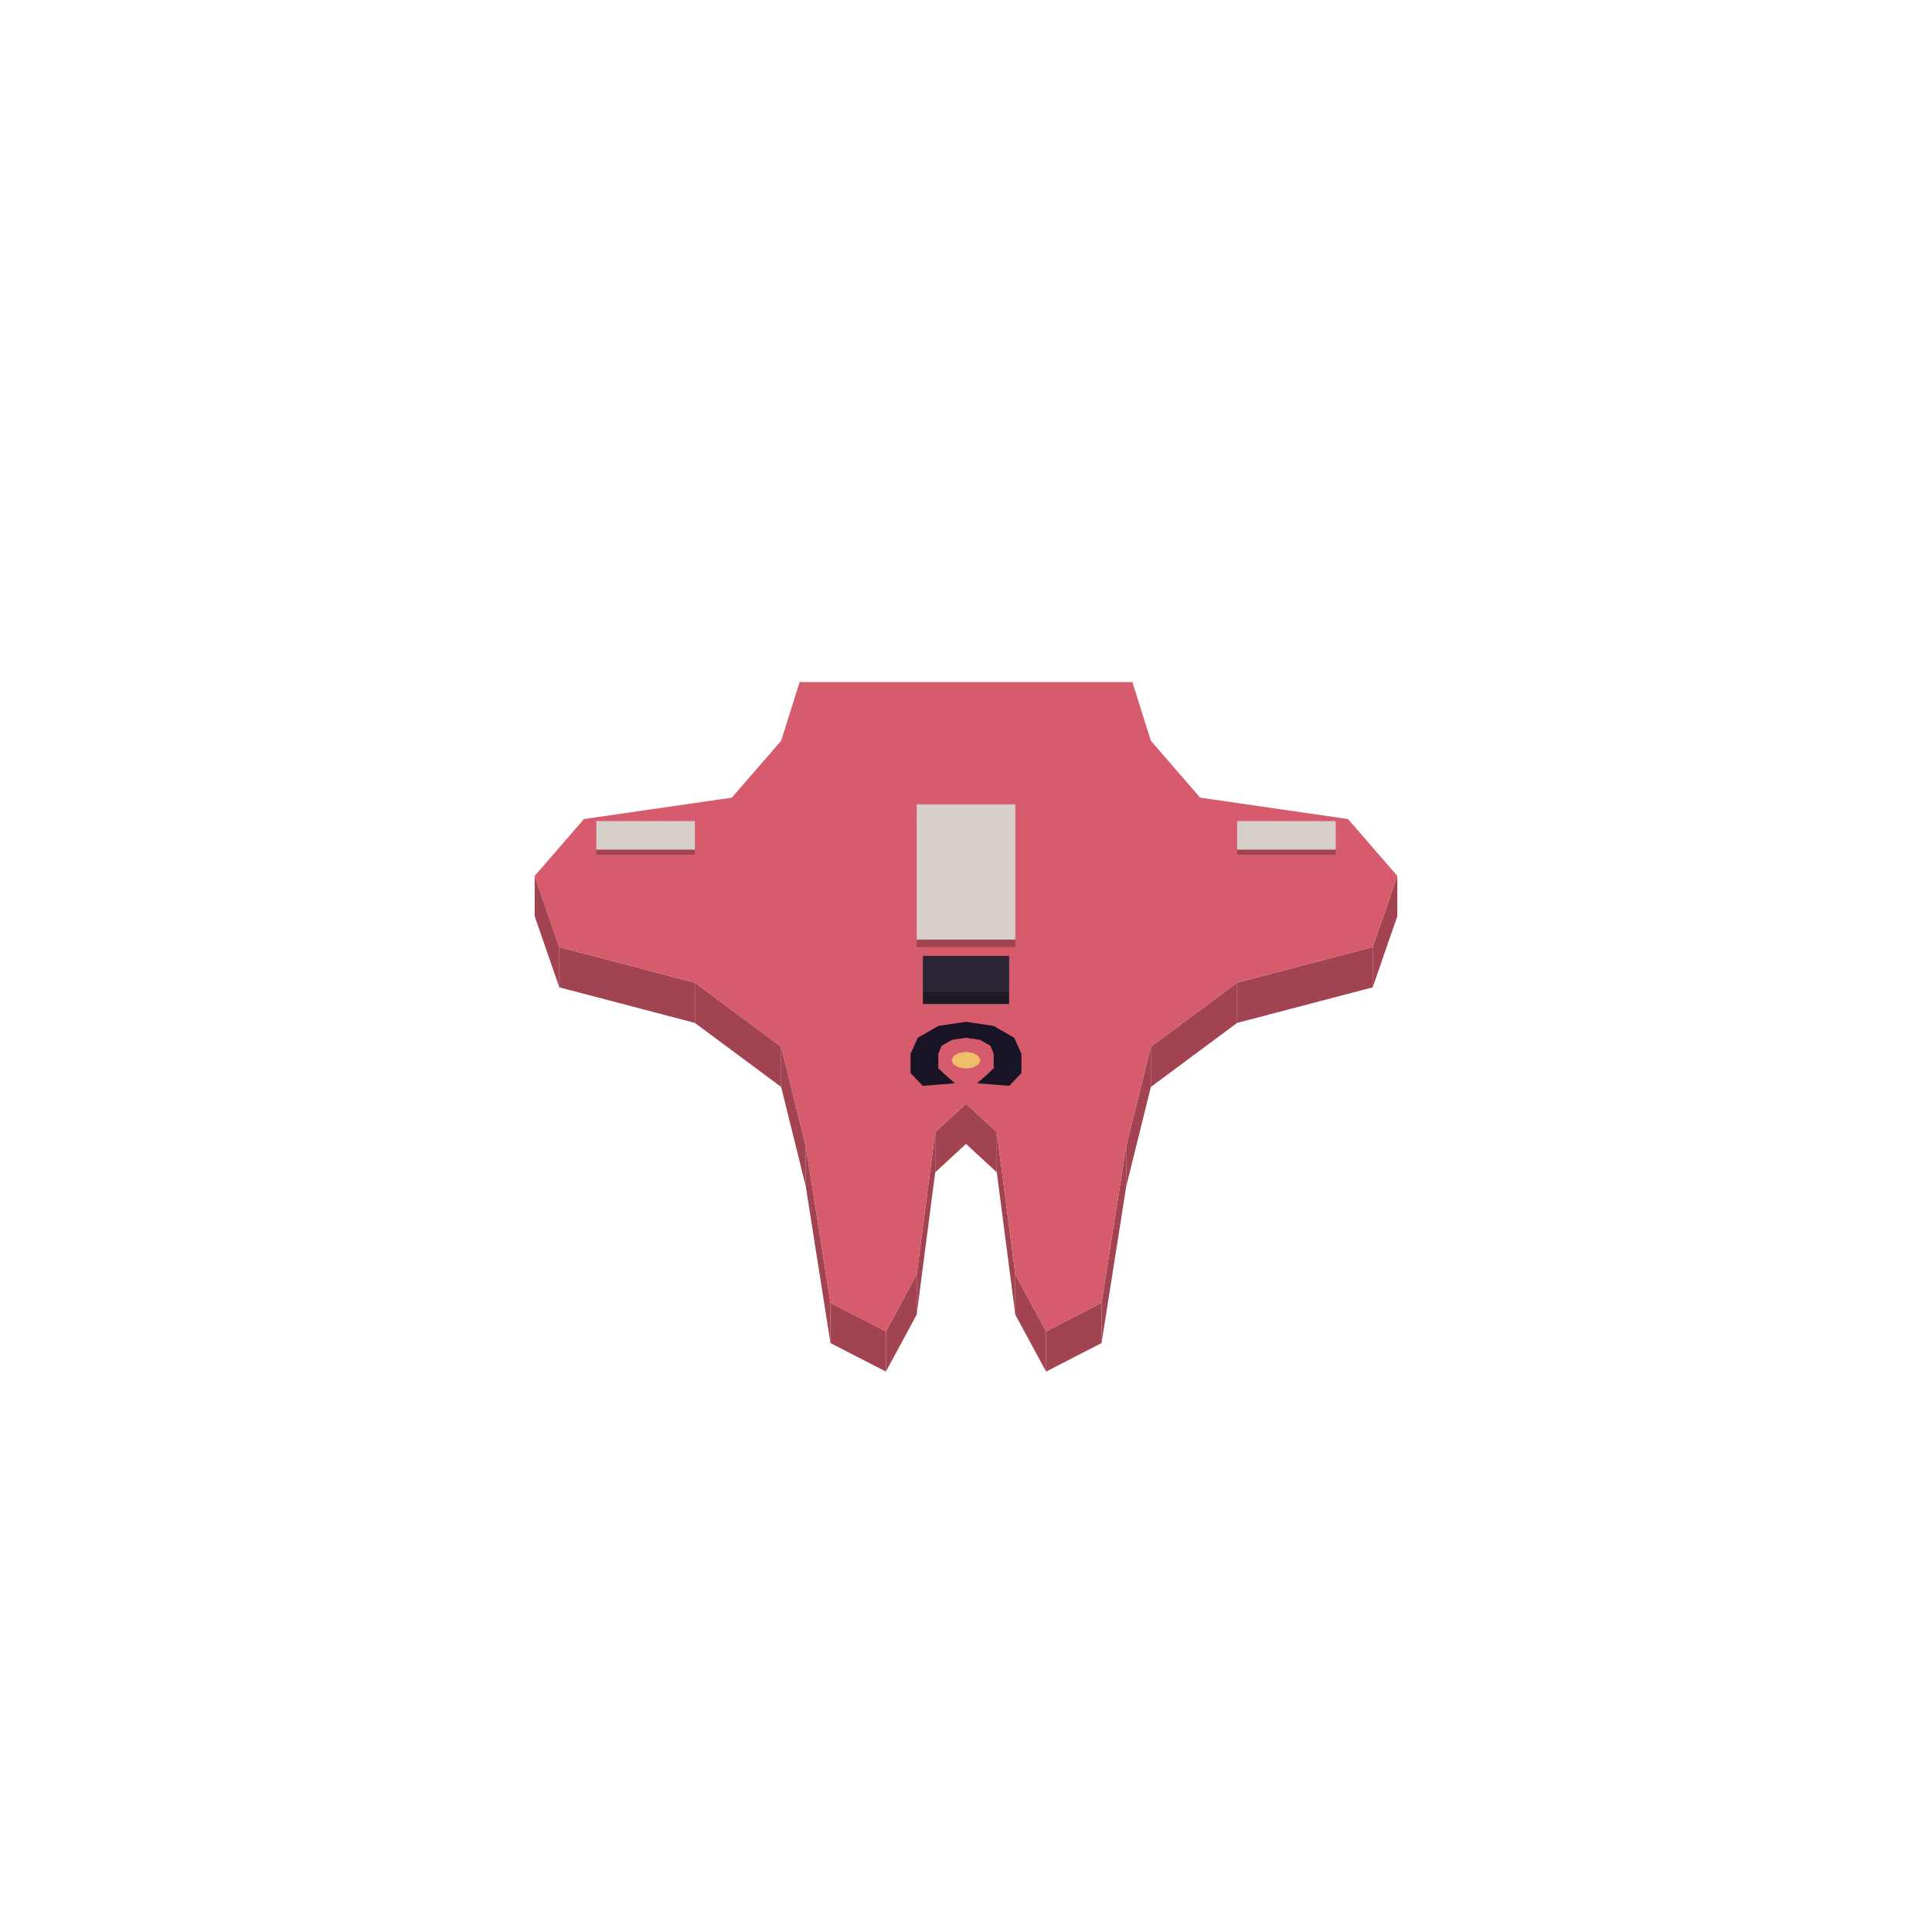
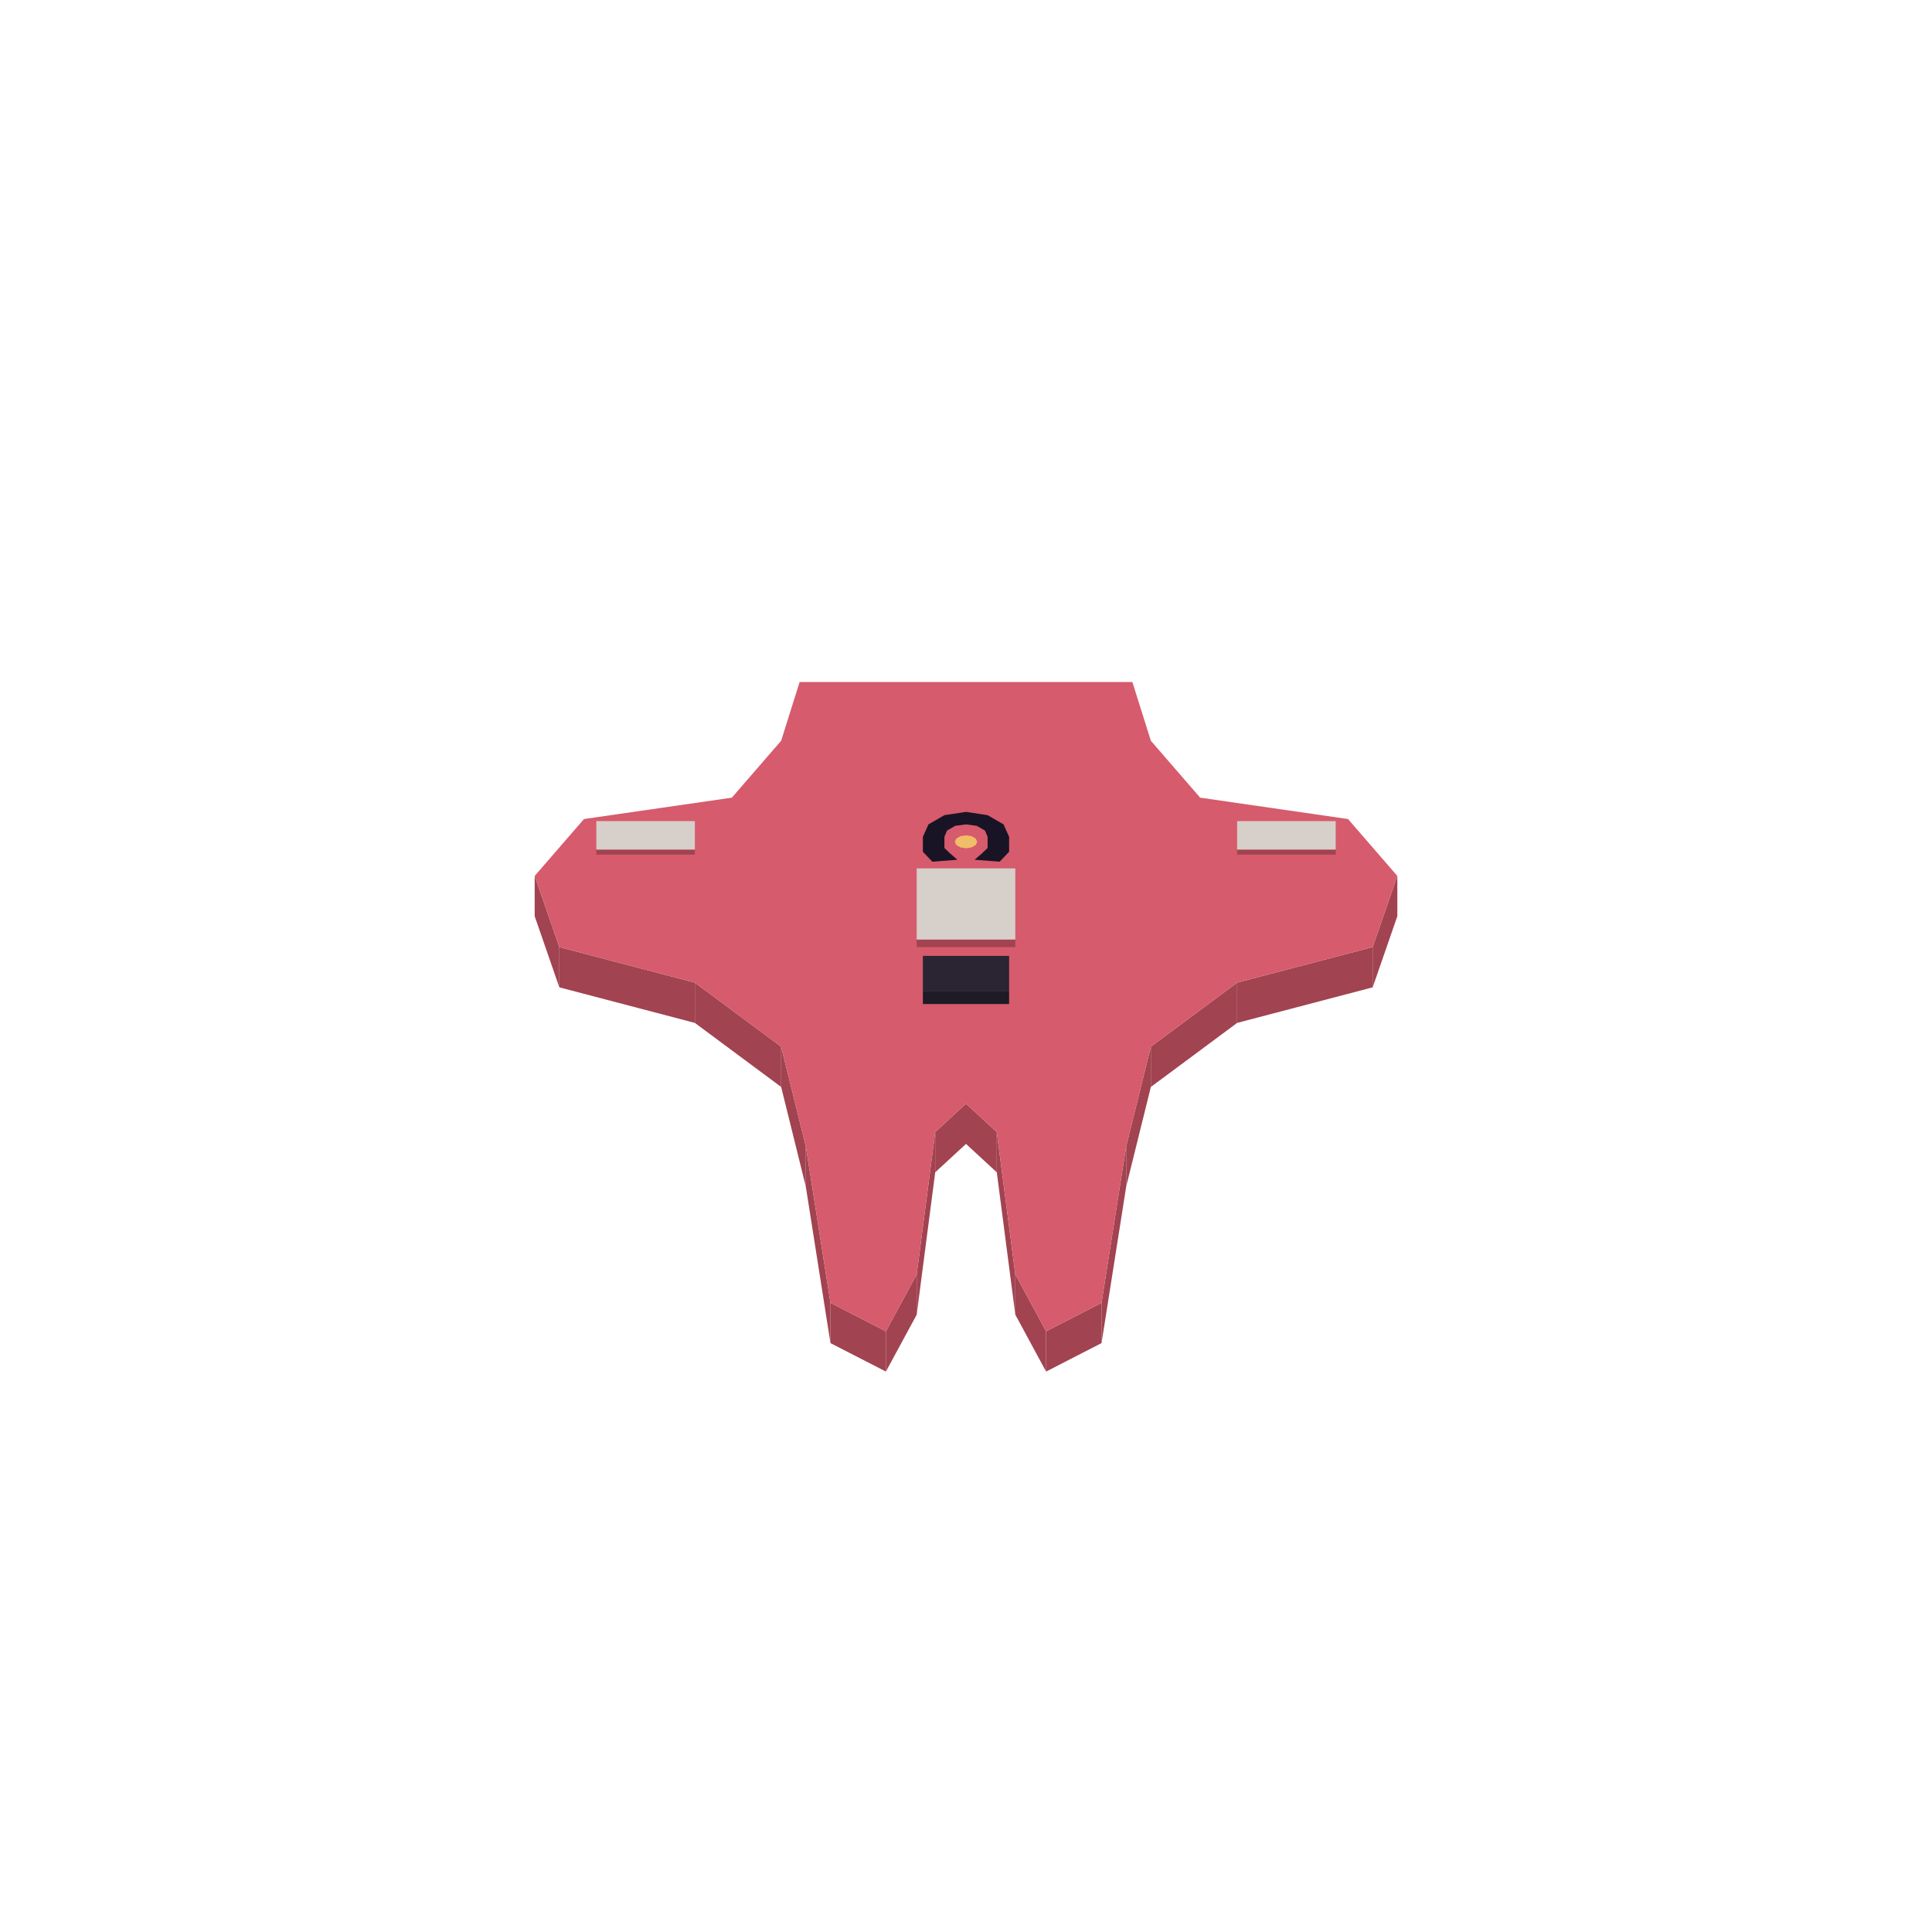
<svg xmlns="http://www.w3.org/2000/svg" width="168" height="168" viewBox="0 0 384 384">
  <polygon fill="#a14350" points="185.88,225.01 192.00,219.36 192.00,227.36 185.88,233.01" />
  <polygon fill="#a14350" points="182.20,253.30 185.88,225.01 185.88,233.01 182.20,261.30" />
  <polygon fill="#a14350" points="176.08,264.61 182.20,253.30 182.20,261.30 176.08,272.61" />
  <polygon fill="#a14350" points="165.06,258.95 176.08,264.61 176.08,272.61 165.06,266.95" />
  <polygon fill="#a14350" points="160.16,227.84 165.06,258.95 165.06,266.95 160.16,235.84" />
  <polygon fill="#a14350" points="155.26,208.04 160.16,227.84 160.16,235.84 155.26,216.04" />
  <polygon fill="#a14350" points="138.11,195.31 155.26,208.04 155.26,216.04 138.11,203.31" />
  <polygon fill="#a14350" points="111.17,188.24 138.11,195.31 138.11,203.31 111.17,196.24" />
  <polygon fill="#a14350" points="106.27,174.10 111.17,188.24 111.17,196.24 106.27,182.10" />
  <polygon fill="#a14350" points="272.83,188.24 277.73,174.10 277.73,182.10 272.83,196.24" />
  <polygon fill="#a14350" points="245.89,195.31 272.83,188.24 272.83,196.24 245.89,203.31" />
  <polygon fill="#a14350" points="228.74,208.04 245.89,195.31 245.89,203.31 228.74,216.04" />
  <polygon fill="#a14350" points="223.84,227.84 228.74,208.04 228.74,216.04 223.84,235.84" />
  <polygon fill="#a14350" points="218.94,258.95 223.84,227.84 223.84,235.84 218.94,266.95" />
  <polygon fill="#a14350" points="207.92,264.61 218.94,258.95 218.94,266.95 207.92,272.61" />
  <polygon fill="#a14350" points="201.80,253.30 207.92,264.61 207.92,272.61 201.80,261.30" />
  <polygon fill="#a14350" points="198.12,225.01 201.80,253.30 201.80,261.30 198.12,233.01" />
  <polygon fill="#a14350" points="192.00,219.36 198.12,225.01 198.12,233.01 192.00,227.36" />
  <polygon fill="#d65b6c" points="192.00,219.36 185.88,225.01 182.20,253.30 176.08,264.61 165.06,258.95 160.16,227.84 155.26,208.04 138.11,195.31 111.17,188.24 106.27,174.10 116.07,162.79 145.46,158.54 155.26,147.23 158.93,135.56 225.07,135.56 228.74,147.23 238.54,158.54 267.93,162.79 277.73,174.10 272.83,188.24 245.89,195.31 228.74,208.04 223.84,227.84 218.94,258.95 207.92,264.61 201.80,253.30 198.12,225.01 192.00,219.36" />
-   <polygon fill="#181425" points="197.51,203.92 201.59,206.27 203.02,209.46 203.02,213.27 200.60,215.82 194.20,215.31 195.97,213.78 197.51,212.32 197.51,209.46 196.85,207.86 194.76,206.66 192.00,206.27 189.24,206.66 187.15,207.86 186.49,209.46 186.49,212.32 188.03,213.78 189.80,215.31 183.40,215.82 180.98,213.27 180.98,209.46 182.41,206.27 186.49,203.92 192.00,203.09" />
-   <polygon fill="#f0bd68" points="189.13,210.73 189.52,209.90 190.57,209.30 192.00,209.07 193.43,209.30 194.48,209.90 194.87,210.73 194.48,211.56 193.43,212.16 192.00,212.38 190.57,212.16 189.52,211.56" />
+   <polygon fill="#181425" points="196.29,162.02 199.46,163.85 200.57,166.32 200.57,169.29 198.69,171.27 193.71,170.88 195.09,169.69 196.29,168.55 196.29,166.32 195.77,165.08 194.14,164.14 192.00,163.85 189.86,164.14 188.23,165.08 187.71,166.32 187.71,168.55 188.91,169.69 190.29,170.88 185.31,171.27 183.43,169.29 183.43,166.32 184.54,163.85 187.71,162.02 192.00,161.37" />
+   <polygon fill="#f0bd68" points="189.77,167.31 190.07,166.67 190.89,166.20 192.00,166.03 193.11,166.20 193.93,166.67 194.23,167.31 193.93,167.96 193.11,168.43 192.00,168.60 190.89,168.43 190.07,167.96" />
  <polygon fill="#a14350" points="245.89,168.86 265.48,168.86 265.48,169.86 245.89,169.86" />
  <polygon fill="#d7cfc9" points="265.48,168.86 245.89,168.86 245.89,163.20 265.48,163.20" />
  <polygon fill="#a14350" points="118.52,168.86 138.11,168.86 138.11,169.86 118.52,169.86" />
  <polygon fill="#d7cfc9" points="138.11,168.86 118.52,168.86 118.52,163.20 138.11,163.20" />
  <polygon fill="#a14350" points="182.20,186.74 201.80,186.74 201.80,188.24 182.20,188.24" />
-   <polygon fill="#d7cfc9" points="201.80,186.74 182.20,186.74 182.20,159.87 201.80,159.87" />
+   <polygon fill="#d7cfc9" points="201.80,186.74 182.20,186.74 182.20,172.60 201.80,172.60" />
  <polygon fill="#1e1a26" points="183.43,197.06 200.57,197.06 200.57,199.56 183.43,199.56" />
  <polygon fill="#2a2433" points="200.57,197.06 183.43,197.06 183.43,189.99 200.57,189.99" />
</svg>
